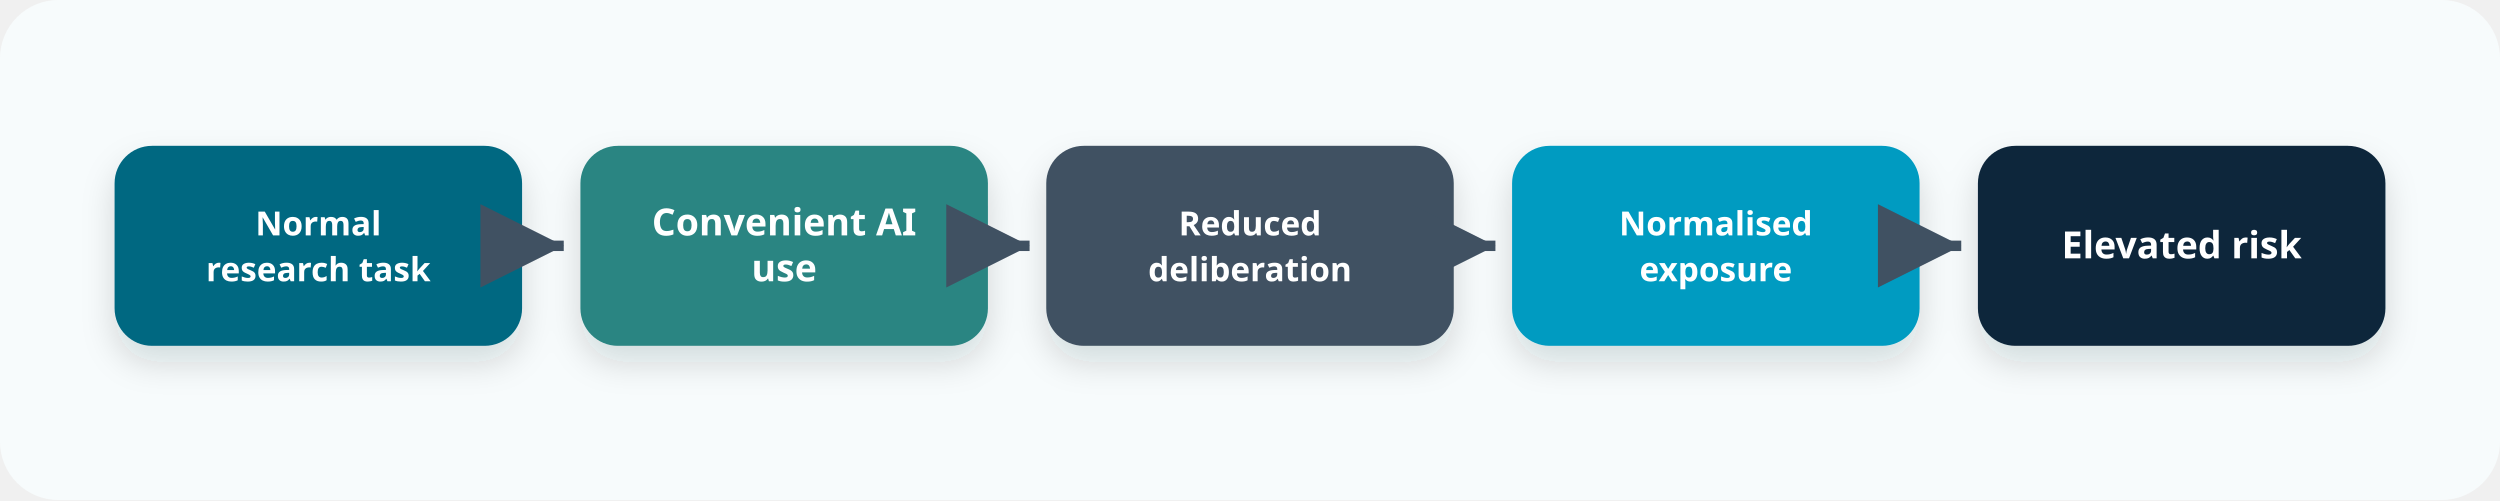
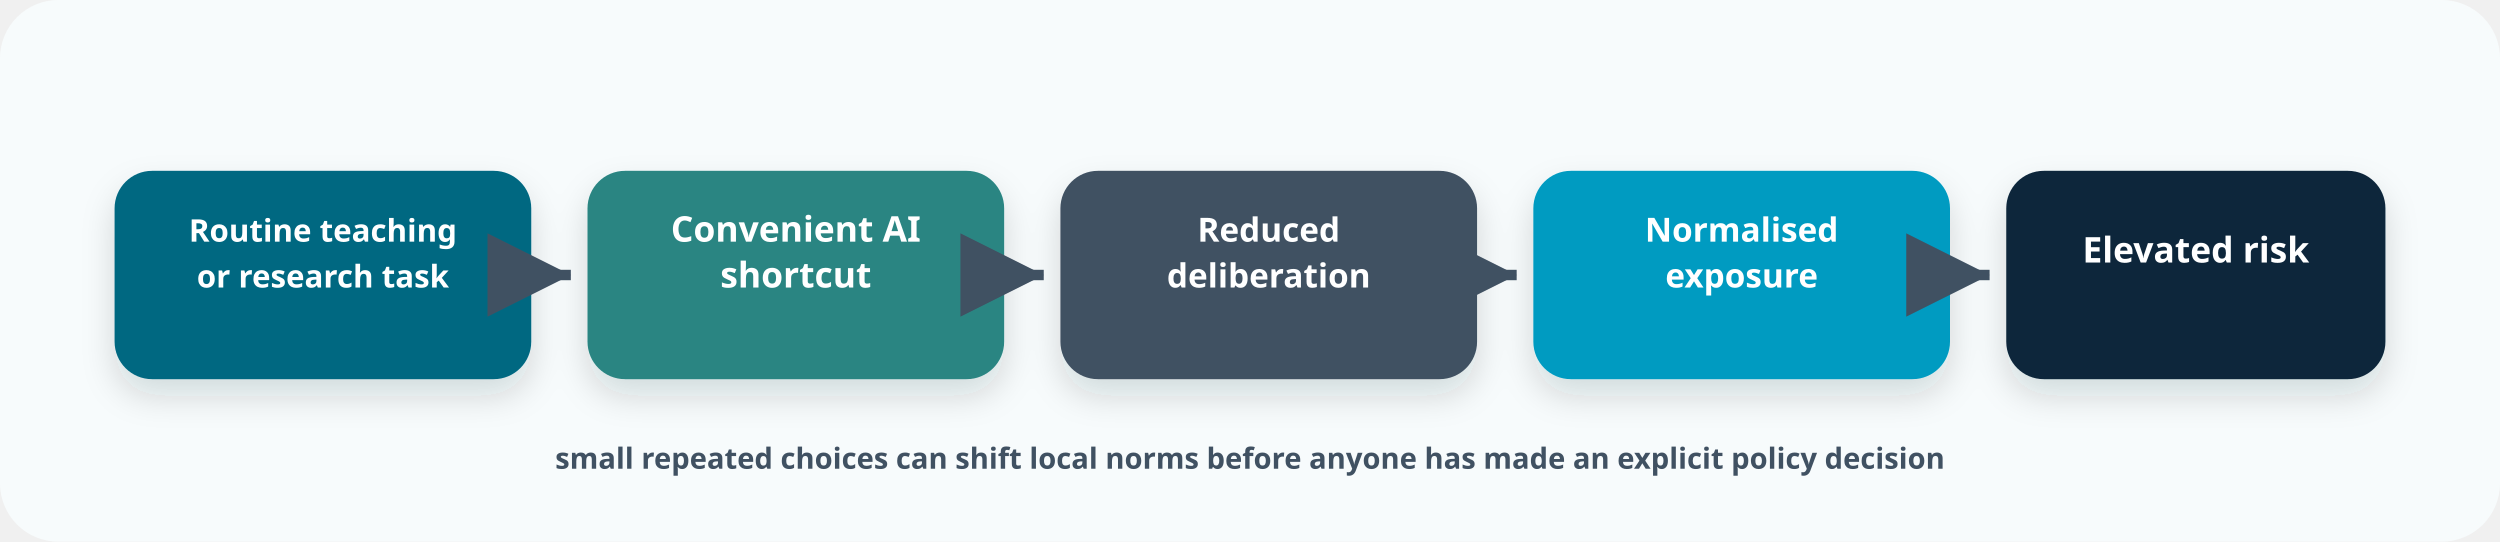
- <svg xmlns="http://www.w3.org/2000/svg" width="1200" height="240" viewBox="0 0 1200 240" role="img" aria-labelledby="title desc">
+ <svg xmlns="http://www.w3.org/2000/svg" width="1200" height="260" viewBox="0 0 1200 260" role="img" aria-labelledby="title desc">
  <defs>
    <marker id="arrow" markerWidth="12" markerHeight="12" refX="10" refY="6" orient="auto">
      <path d="M2 2 L10 6 L2 10 Z" fill="#405162" />
-     </marker>
-     <marker id="arrow-light" markerWidth="12" markerHeight="12" refX="10" refY="6" orient="auto">
-       <path d="M2 2 L10 6 L2 10 Z" fill="#009bc1" />
    </marker>
    <filter id="shadow" x="-10%" y="-20%" width="120%" height="145%">
      <feDropShadow dx="0" dy="8" stdDeviation="8" flood-color="#10263b" flood-opacity="0.15" />
    </filter>
  </defs>
-   <rect width="1200" height="240" rx="28" fill="#f7fbfc" />
+   <rect width="1200" height="260" rx="28" fill="#f7fbfc" />
  <g filter="url(#shadow)">
-     <rect x="55.0" y="70" width="195.6" height="96" rx="18" fill="#006781" />
-     <rect x="278.6" y="70" width="195.6" height="96" rx="18" fill="#298582" />
-     <rect x="502.2" y="70" width="195.6" height="96" rx="18" fill="#405162" />
-     <rect x="725.8" y="70" width="195.6" height="96" rx="18" fill="#009bc1" />
-     <rect x="949.4" y="70" width="195.6" height="96" rx="18" fill="#10263b" />
+     <rect x="55" y="82" width="200" height="100" rx="18" fill="#006781" />
+     <rect x="282" y="82" width="200" height="100" rx="18" fill="#298582" />
+     <rect x="509" y="82" width="200" height="100" rx="18" fill="#405162" />
+     <rect x="736" y="82" width="200" height="100" rx="18" fill="#009bc1" />
+     <rect x="963" y="82" width="182" height="100" rx="18" fill="#10263b" />
  </g>
  <g stroke="#405162" stroke-width="5" marker-end="url(#arrow)" fill="none">
-     <path d="M256.6 118.0 H270.6" />
-     <path d="M480.2 118.0 H494.2" />
-     <path d="M703.8 118.0 H717.8" />
-     <path d="M927.4 118.0 H941.4" />
+     <path d="M263 132 H274" />
+     <path d="M490 132 H501" />
+     <path d="M717 132 H728" />
+     <path d="M944 132 H955" />
  </g>
-   <g font-family="sans-serif">
-     <text x="152.8" y="113.0" font-size="16" font-weight="700" fill="#ffffff" text-anchor="middle">Normal</text>
-     <text x="152.8" y="135.0" font-size="16" font-weight="700" fill="#ffffff" text-anchor="middle">research task</text>
-     <text x="376.4" y="113.0" font-size="18" font-weight="700" fill="#ffffff" text-anchor="middle">Convenient AI</text>
-     <text x="376.4" y="135.0" font-size="18" font-weight="700" fill="#ffffff" text-anchor="middle">use</text>
-     <text x="600.0" y="113.0" font-size="16" font-weight="700" fill="#ffffff" text-anchor="middle">Reduced</text>
-     <text x="600.0" y="135.0" font-size="16" font-weight="700" fill="#ffffff" text-anchor="middle">deliberation</text>
-     <text x="823.6" y="113.0" font-size="16" font-weight="700" fill="#ffffff" text-anchor="middle">Normalised</text>
-     <text x="823.6" y="135.0" font-size="16" font-weight="700" fill="#ffffff" text-anchor="middle">exposure</text>
-     <text x="1047.2" y="124.0" font-size="18" font-weight="700" fill="#ffffff" text-anchor="middle">Elevated risk</text>
+   <g font-family="sans-serif" font-weight="700" fill="#ffffff" text-anchor="middle">
+     <text x="155" y="116" font-size="15">Routine teaching</text>
+     <text x="155" y="138" font-size="15">or research task</text>
+     <text x="382" y="116" font-size="17">Convenient AI</text>
+     <text x="382" y="138" font-size="17">shortcut</text>
+     <text x="609" y="116" font-size="16">Reduced</text>
+     <text x="609" y="138" font-size="16">deliberation</text>
+     <text x="836" y="116" font-size="16">Normalised</text>
+     <text x="836" y="138" font-size="16">exposure</text>
+     <text x="1054" y="126" font-size="17">Elevated risk</text>
+   </g>
+   <g font-family="sans-serif" font-weight="700" fill="#405162" text-anchor="middle">
+     <text x="600" y="225" font-size="14">small repeated choices can shift local norms before anyone has made an explicit policy decision</text>
  </g>
</svg>
